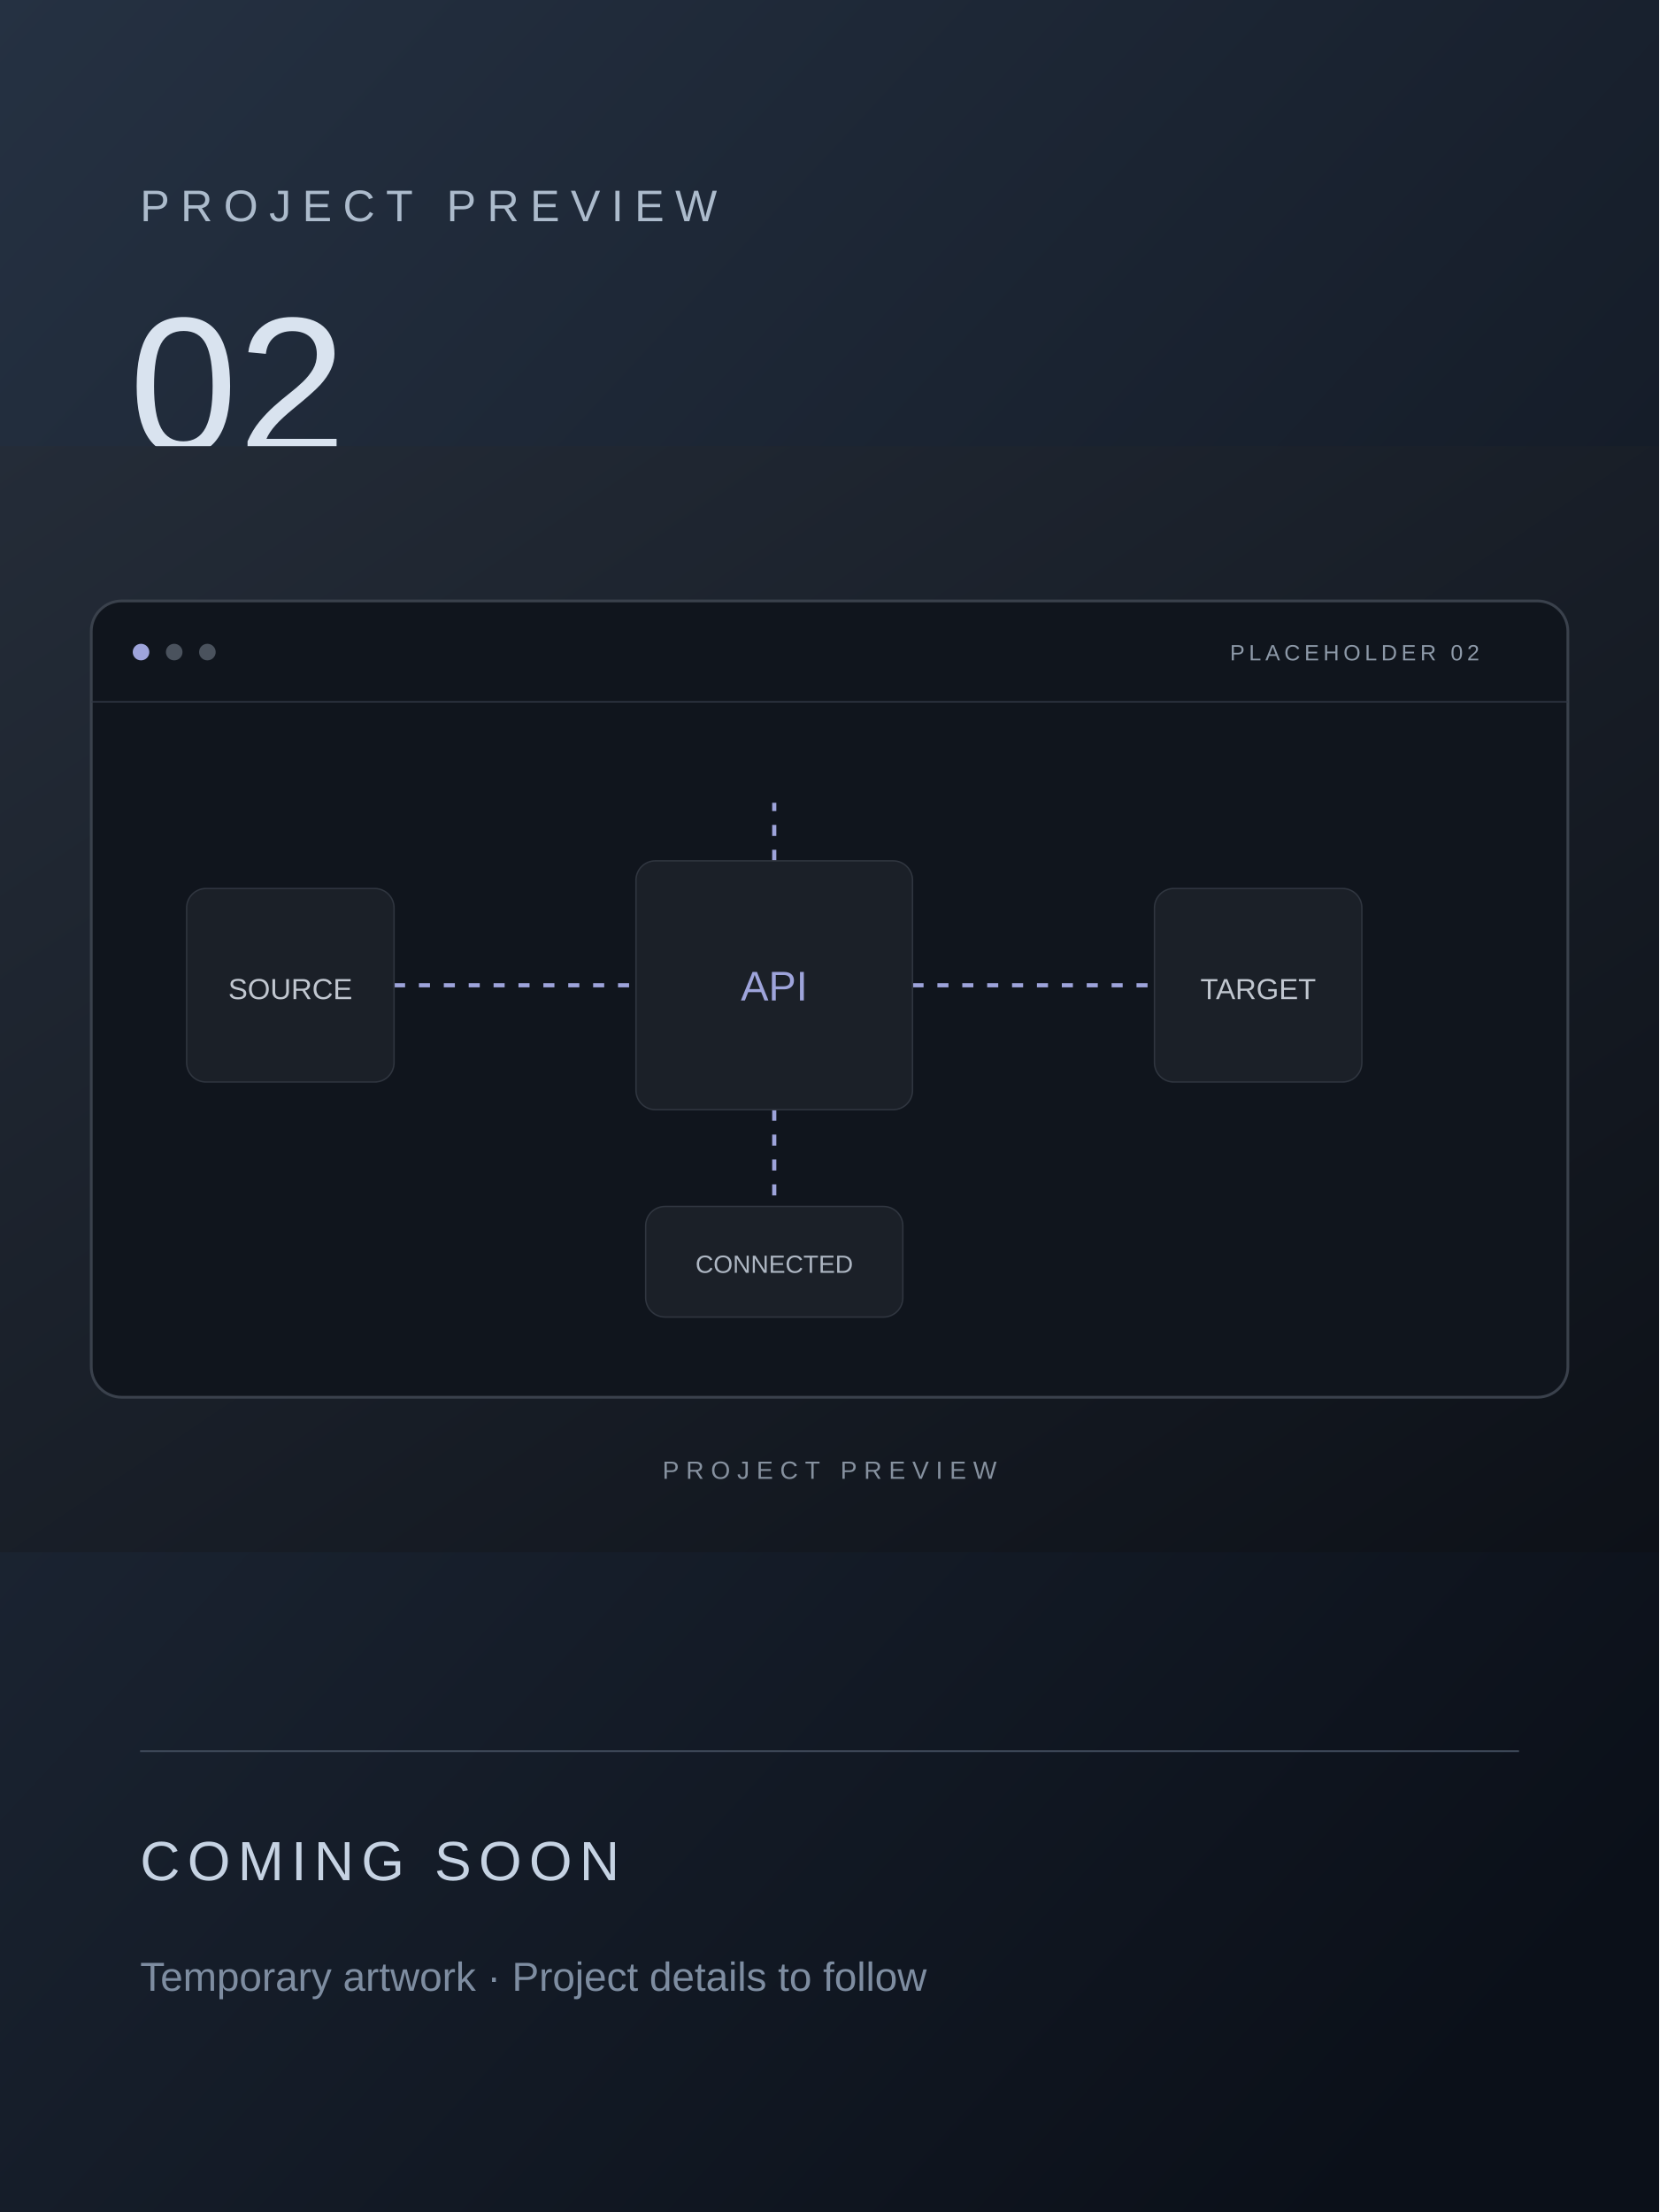
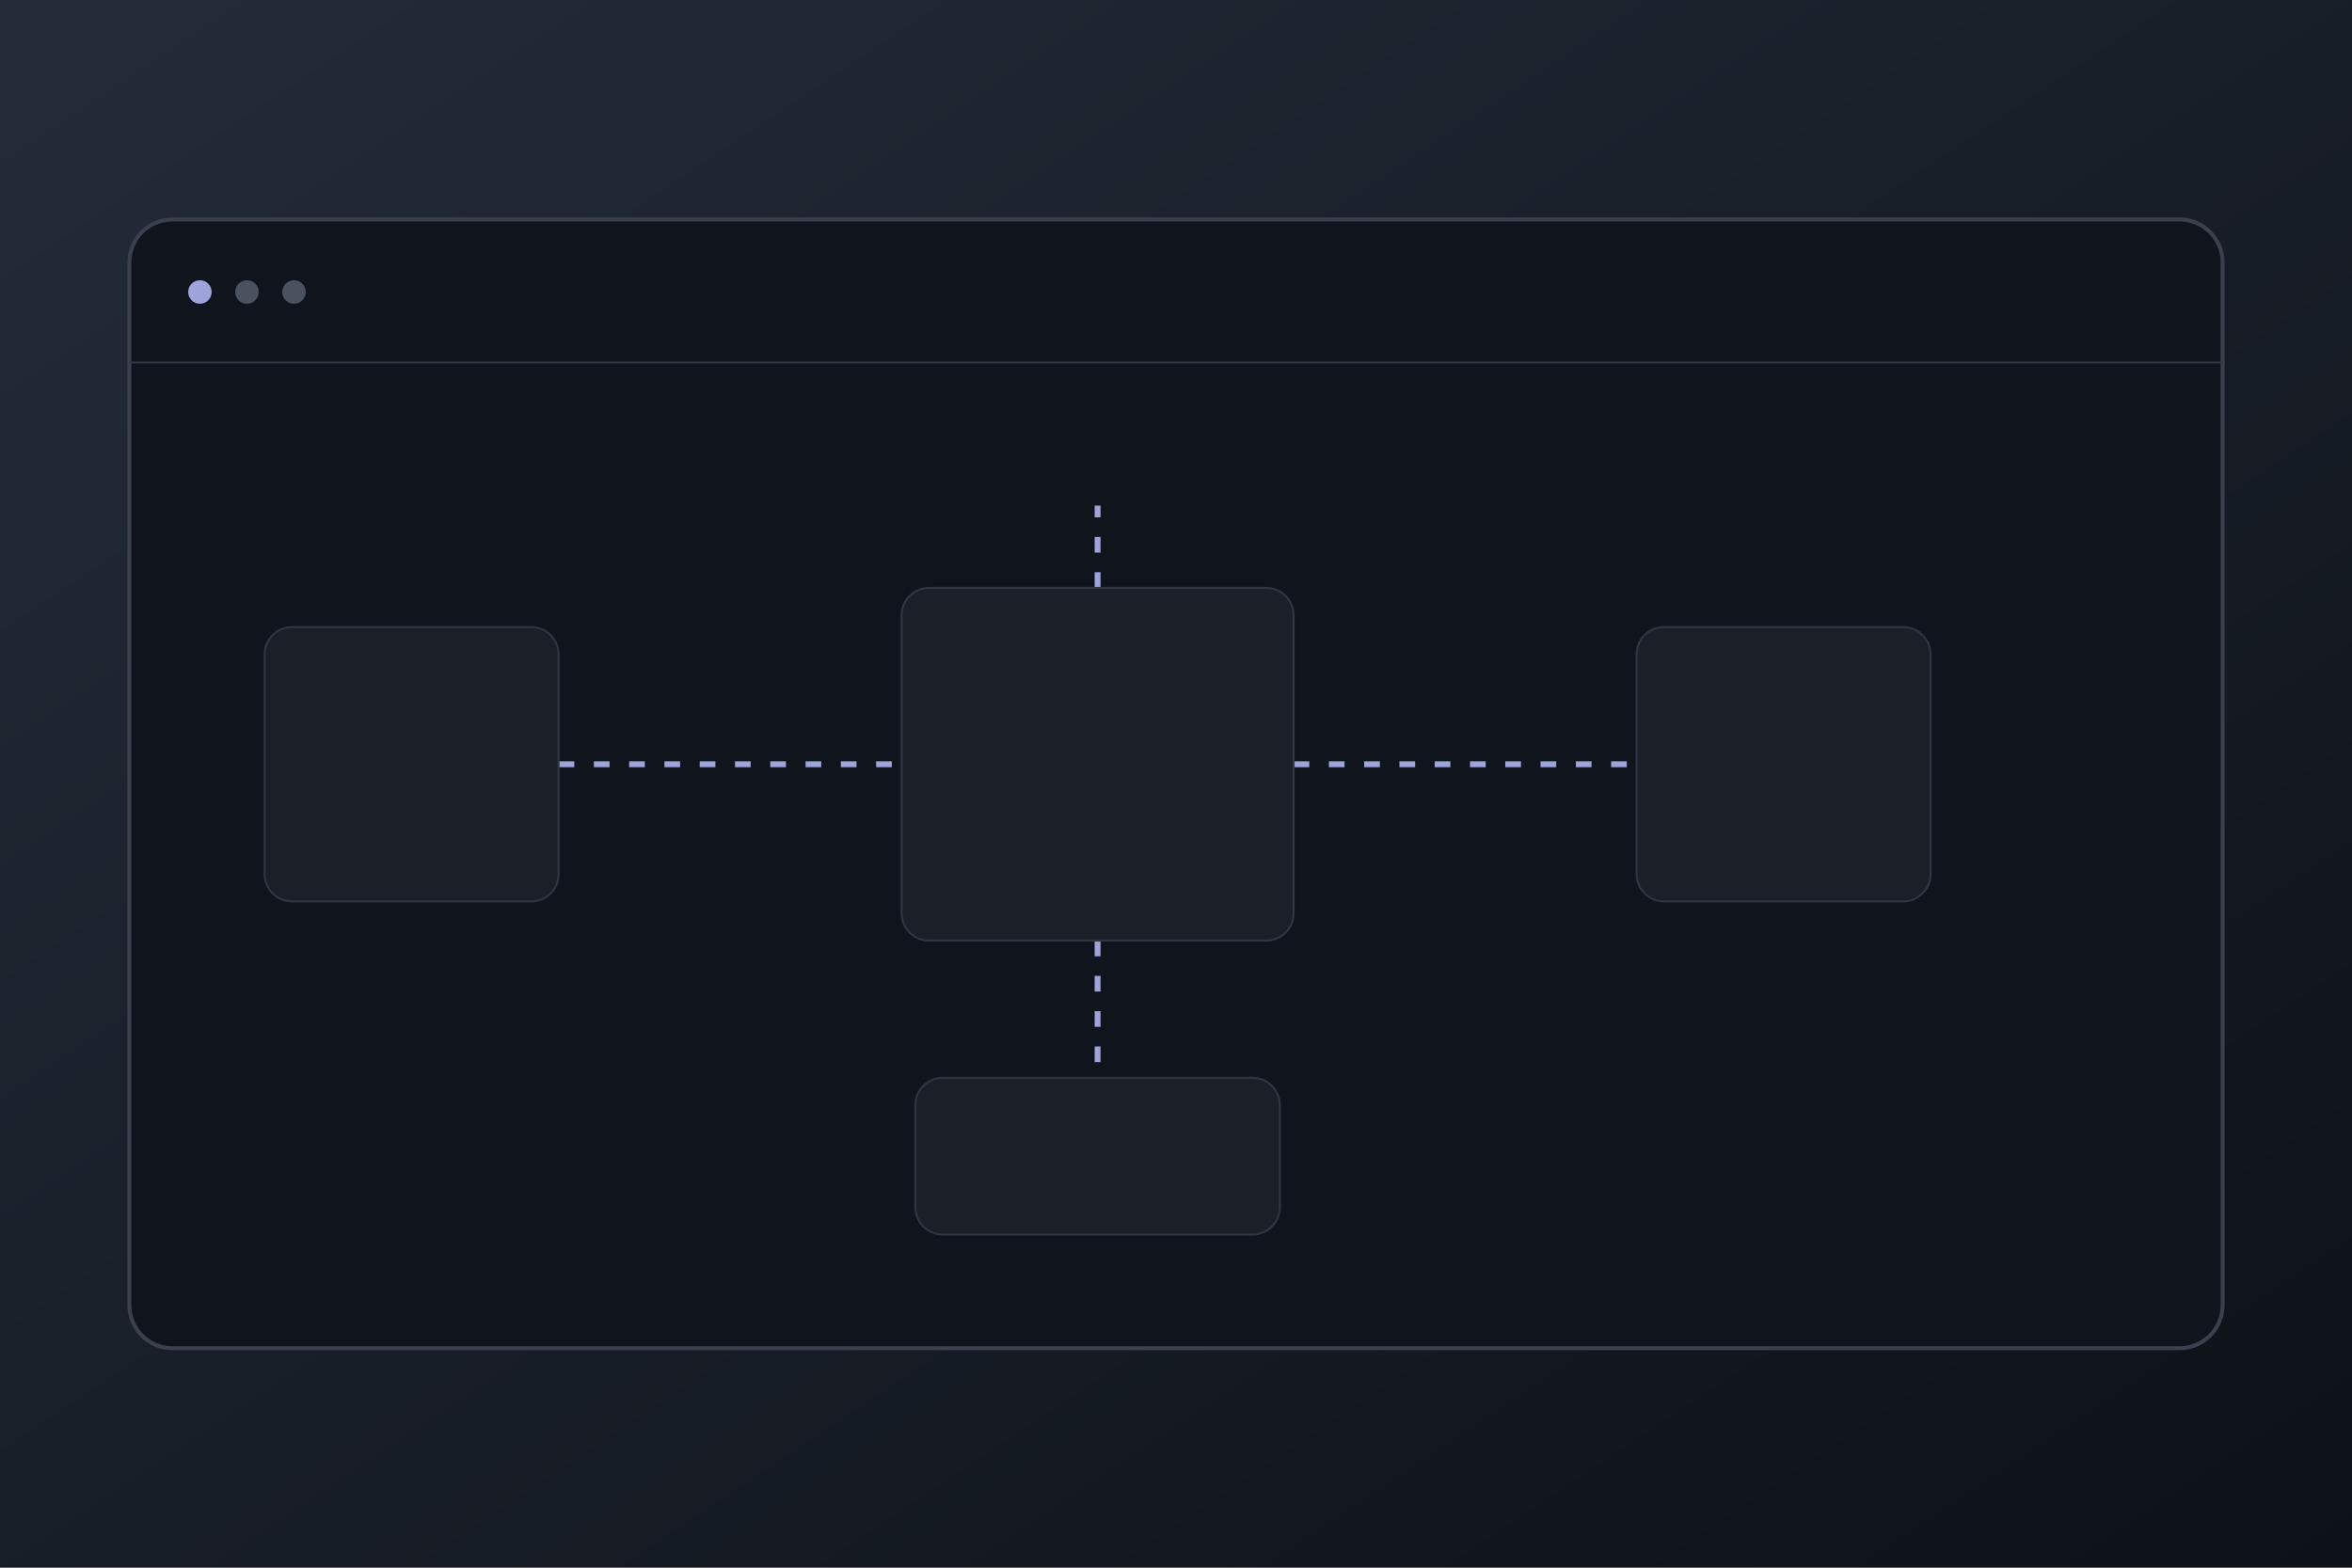
- <svg xmlns="http://www.w3.org/2000/svg" width="900" height="1200" viewBox="0 0 900 1200">
+ <svg xmlns="http://www.w3.org/2000/svg" width="1200" height="800" viewBox="0 0 1200 800">
  <defs>
-     <linearGradient id="poster" x2=".8" y2="1">
-       <stop stop-color="#253142" />
-       <stop offset="1" stop-color="#0b1019" />
+     <linearGradient id="bg" x2="1" y2="1">
+       <stop stop-color="#242c38" />
+       <stop offset="1" stop-color="#0d1118" />
    </linearGradient>
  </defs>
-   <rect width="900" height="1200" fill="url(#poster)" />
-   <text x="76" y="120" fill="#acbbcc" font-family="Arial,sans-serif" font-size="24" letter-spacing="6">PROJECT PREVIEW</text>
-   <text x="70" y="246" fill="#d9e3ef" font-family="Arial,sans-serif" font-size="106">02</text>
-   <svg x="0" y="242" width="900" height="600" viewBox="0 0 1200 800">
-     <defs>
-       <linearGradient id="bg" x2="1" y2="1">
-         <stop stop-color="#242c38" />
-         <stop offset="1" stop-color="#0d1118" />
-       </linearGradient>
-     </defs>
-     <rect width="1200" height="800" fill="url(#bg)" />
-     <rect x="66" y="112" width="1068" height="576" rx="22" fill="#10151d" stroke="#3a414c" stroke-width="2" />
-     <path d="M66 185h1068" stroke="#303844" />
-     <circle cx="102" cy="149" r="6" fill="#9ea4db" />
-     <circle cx="126" cy="149" r="6" fill="#4a525d" />
-     <circle cx="150" cy="149" r="6" fill="#4a525d" />
-     <text x="1070" y="155" font-family="Arial,sans-serif" text-anchor="end" fill="#8d99a8" font-size="16" letter-spacing="3">PLACEHOLDER 02</text>
-     <g font-family="Arial,sans-serif">
-       <path d="M285 390H460M660 390h175M560 300v-42m0 222v80" stroke="#9ea4db" stroke-width="3" stroke-dasharray="8 10" />
-       <rect x="135" y="320" width="150" height="140" rx="14" fill="#1b2028" stroke="#303640" />
-       <rect x="460" y="300" width="200" height="180" rx="14" fill="#1b2028" stroke="#303640" />
-       <rect x="835" y="320" width="150" height="140" rx="14" fill="#1b2028" stroke="#303640" />
-       <rect x="467" y="550" width="186" height="80" rx="14" fill="#1b2028" stroke="#303640" />
-       <text x="210" y="400" fill="#c1c7d0" font-size="21" text-anchor="middle">SOURCE</text>
-       <text x="560" y="401" fill="#9ea4db" font-size="30" text-anchor="middle">API</text>
-       <text x="910" y="400" fill="#c1c7d0" font-size="21" text-anchor="middle">TARGET</text>
-       <text x="560" y="598" fill="#aeb7c3" font-size="18" text-anchor="middle">CONNECTED</text>
-     </g>
-     <text x="600" y="747" text-anchor="middle" fill="#86919f" font-family="Arial,sans-serif" font-size="18" letter-spacing="5">PROJECT PREVIEW</text>
-   </svg>
-   <path d="M76 950h748" stroke="#3d4858" />
-   <text x="76" y="1020" fill="#c6d3e3" font-family="Arial,sans-serif" font-size="30" letter-spacing="4">COMING SOON</text>
-   <text x="76" y="1080" fill="#7e8da1" font-family="Arial,sans-serif" font-size="22">Temporary artwork · Project details to follow</text>
+   <rect width="1200" height="800" fill="url(#bg)" />
+   <rect x="66" y="112" width="1068" height="576" rx="22" fill="#10151d" stroke="#3a414c" stroke-width="2" />
+   <path d="M66 185h1068" stroke="#303844" />
+   <circle cx="102" cy="149" r="6" fill="#9ea4db" />
+   <circle cx="126" cy="149" r="6" fill="#4a525d" />
+   <circle cx="150" cy="149" r="6" fill="#4a525d" />
+   <g font-family="Arial,sans-serif">
+     <path d="M285 390H460M660 390h175M560 300v-42m0 222v80" stroke="#9ea4db" stroke-width="3" stroke-dasharray="8 10" />
+     <rect x="135" y="320" width="150" height="140" rx="14" fill="#1b2028" stroke="#303640" />
+     <rect x="460" y="300" width="200" height="180" rx="14" fill="#1b2028" stroke="#303640" />
+     <rect x="835" y="320" width="150" height="140" rx="14" fill="#1b2028" stroke="#303640" />
+     <rect x="467" y="550" width="186" height="80" rx="14" fill="#1b2028" stroke="#303640" />
+   </g>
</svg>
